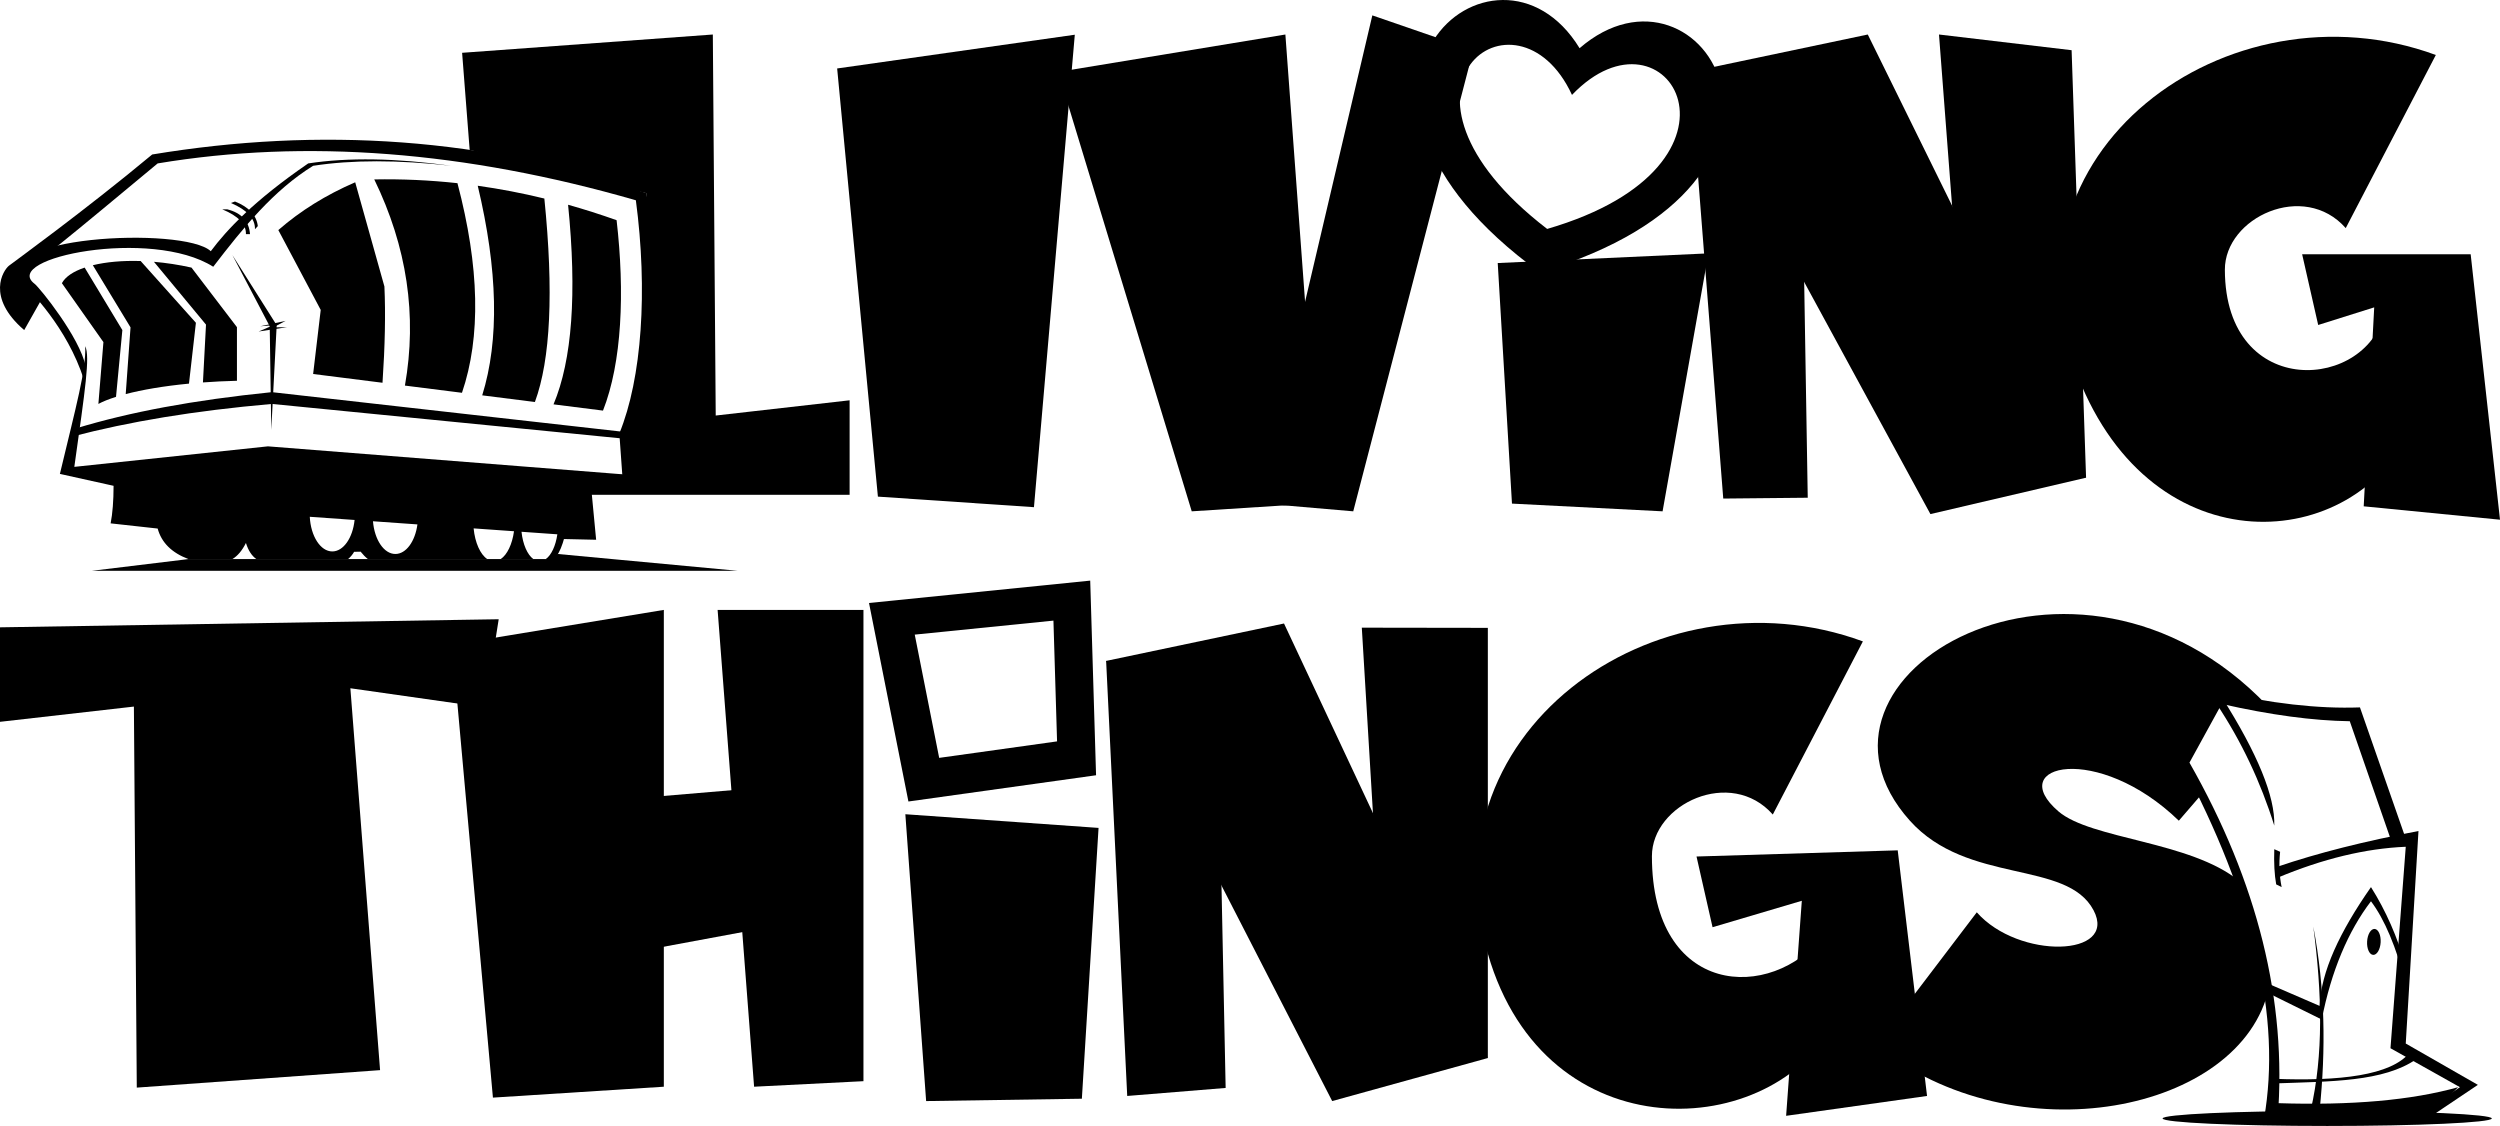
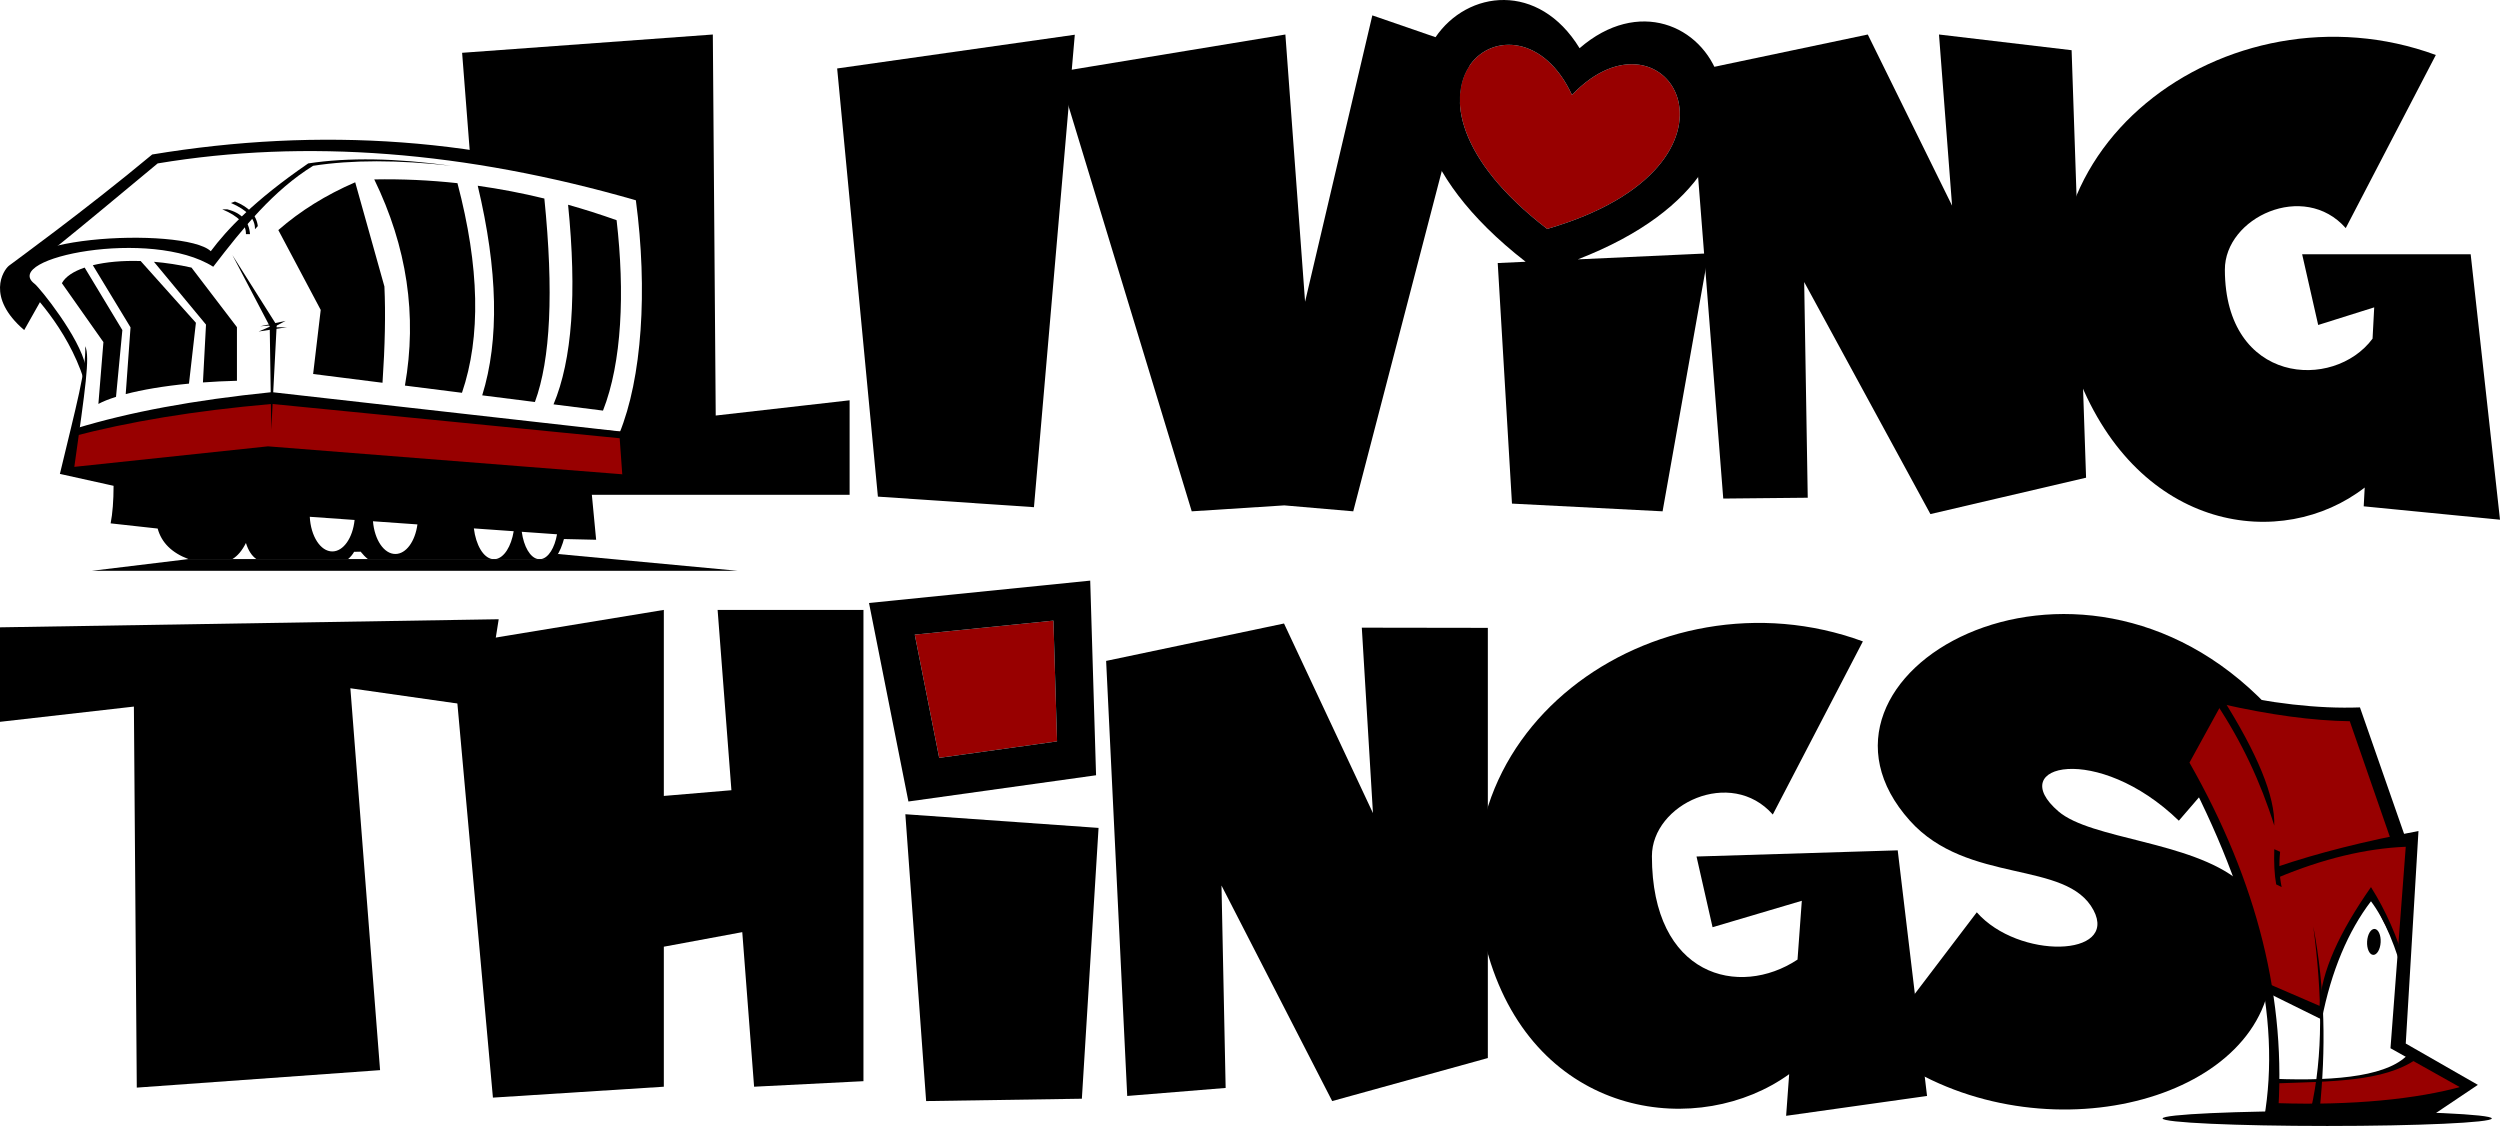
<svg xmlns="http://www.w3.org/2000/svg" style="isolation:isolate" viewBox="0 0 615 276.989" width="615pt" height="276.989pt">
  <defs>
-     <clipPath id="_clipPath_AjCALZNPcQCrrh1BWsZJtptpjEkXam9M">
+     <clipPath id="_clipPath_KqficN4aJJcXzcyS7FeBtOgaatEbT7qw">
      <rect x="0" y="0" width="615" height="276.989" />
    </clipPath>
  </defs>
-   <g clip-path="url(#_clipPath_AjCALZNPcQCrrh1BWsZJtptpjEkXam9M)">
-     <path d=" M 260.302 17.694 L 316.203 8.489 L 324.699 123.762 L 293.166 125.786 L 260.302 17.694 Z " fill="rgb(0,0,0)" />
-     <path d=" M 309.416 123.762 L 332.897 125.786 L 362.415 12.35 L 337.593 3.784 L 309.416 123.762 Z " fill="rgb(0,0,0)" />
-     <path d=" M 566.328 62.553 L 570.274 79.946 L 584.055 75.611 L 581.473 124.555 L 615 127.848 L 607.785 62.553 L 566.328 62.553 Z " fill="rgb(0,0,0)" />
-     <path d=" M 577.054 56.114 L 599.215 13.525 C 548.25 -5.206 489.497 37.445 511.185 92.661 C 529.779 140.001 579.24 136.017 593.171 105.479 L 586.693 76.303 C 583.019 96.079 547.405 98.906 547.317 66.369 C 547.282 53.504 566.761 44.436 577.054 56.114 Z " fill="rgb(0,0,0)" />
-     <path d=" M 415.714 17.694 L 459.473 8.489 L 513.174 117.513 L 474.884 126.464 L 415.714 17.694 Z " fill="rgb(0,0,0)" />
-     <path d=" M 415.714 17.694 L 443.063 22.892 L 444.705 122.441 L 423.919 122.646 L 415.714 17.694 Z " fill="rgb(0,0,0)" />
-     <path d=" M 476.991 8.489 L 509.615 12.35 L 513.174 117.513 L 484.29 104.012 L 476.991 8.489 Z " fill="rgb(0,0,0)" />
+   <g clip-path="url(#_clipPath_KqficN4aJJcXzcyS7FeBtOgaatEbT7qw)">
+     <g>
+       <path d=" M 154.694 106.399 L 66.734 97.895 L 18.284 105.751 L 16.935 116.58 L 155.635 117.398 L 154.694 106.399 Z " fill="rgb(152,0,0)" />
+       <path d=" M 231.037 186.436 L 225.027 156.116 L 259.146 152.671 L 260.038 182.38 L 231.037 186.436 Z " fill="rgb(152,0,0)" />
+       <path d=" M 546.535 172.554 L 579.942 175.652 L 590.312 207.592 L 593.008 207.384 L 591.349 236.627 L 583.053 220.036 C 576.212 230.839 571.992 240.521 570.402 249.071 L 557.336 242.642 C 555.625 227.361 548.984 208.906 537.425 187.267 L 546.535 172.554 Z " fill="rgb(152,0,0)" />
+       <path d=" M 594.356 259.415 L 607.007 267.504 L 601.822 270.615 L 569.676 273.933 L 558.061 273.311 L 558.891 265.637 L 571.128 265.845 C 582.337 265.077 590.076 262.938 594.356 259.415 Z " fill="rgb(152,0,0)" />
+       <path d=" M 386.71 23.349 C 410.132 -1.173 434.98 40.511 380.602 56.318 C 335.571 21.715 373.167 -5.922 386.71 23.349 Z " fill="rgb(152,0,0)" />
+     </g>
+     <path d=" M 558.155 243.045 C 551.446 273.649 495.758 284.816 461.465 257.089 L 486.288 224.43 C 496.582 236.108 521.098 235.426 515.01 223.913 C 508.412 211.436 484.039 217.722 469.833 201.892 C 437.774 166.17 510.615 124.232 557.757 173.595 L 546.535 172.554 L 537.425 187.267 C 538.898 190.025 540.292 192.731 541.605 195.385 L 535.993 201.892 C 516.06 182.586 492.968 188.065 506.363 199.591 C 514.391 206.498 538.849 206.893 550.817 216.707 C 554.3 226.198 556.461 234.834 557.336 242.642 L 558.155 243.045 Z " fill="rgb(0,0,0)" />
+     <path d=" M 442.191 236.059 L 443.247 221.591 L 421.288 228.095 L 417.342 210.702 L 466.838 209.183 L 474.054 269.606 L 439.387 274.491 L 440.134 264.244 C 418.274 280.025 379.27 275.459 366.717 236.921 C 348.383 180.636 407.304 139.055 458.269 157.785 L 436.108 200.375 C 425.815 188.696 406.371 197.764 406.371 210.629 C 406.371 240.222 427.843 245.563 442.191 236.059 Z " fill="rgb(0,0,0)" />
+     <path d=" M 366.009 260.278 L 366.009 260.278 L 327.719 270.864 L 300.487 217.84 L 301.509 267.635 L 277.296 269.606 L 272.108 162.584 L 272.108 162.584 L 272.108 162.584 L 315.867 153.38 L 337.746 200.023 L 335.004 154.406 L 366.009 154.453 L 366.009 260.278 L 366.009 260.278 Z " fill="rgb(0,0,0)" />
+     <path d=" M 231.037 186.436 L 225.027 156.116 L 259.146 152.671 L 260.038 182.38 L 231.037 186.436 L 231.037 186.436 Z  M 223.47 197.169 L 213.777 148.335 L 268.193 142.833 L 269.631 190.713 L 223.47 197.169 L 223.47 197.169 Z  M 270.244 203.665 L 222.716 200.302 L 227.829 270.864 L 266.139 270.285 L 270.244 203.665 Z " fill-rule="evenodd" fill="rgb(0,0,0)" />
+     <path d=" M 182.598 229.308 L 163.303 232.888 L 163.303 267.332 L 121.259 270.014 L 111.212 158.602 L 163.303 150.036 L 163.303 195.8 L 179.927 194.394 L 176.533 150.036 L 212.409 150.036 L 212.409 265.971 L 185.507 267.332 L 182.598 229.308 Z " fill="rgb(0,0,0)" />
+     <path d=" M 119.253 174.022 L 86.191 169.312 L 93.498 263.255 L 33.648 267.552 L 32.938 173.819 L 0 177.568 L 0 154.322 L 122.68 152.332 L 119.253 174.022 Z " fill="rgb(0,0,0)" />
+     <path d=" M 583.649 83.309 L 584.055 75.611 L 570.274 79.946 L 566.328 62.553 L 607.785 62.553 L 615 127.848 L 581.473 124.555 L 581.716 119.935 C 561.418 135.659 526.216 130.93 511.185 92.661 C 489.497 37.445 548.25 -5.206 599.215 13.525 L 577.054 56.114 C 566.761 44.436 547.282 53.504 547.317 66.369 C 547.393 94.536 574.094 96.201 583.649 83.309 Z " fill="rgb(0,0,0)" />
+     <path d=" M 513.174 117.513 L 474.884 126.464 L 443.83 69.379 L 444.705 122.441 L 423.919 122.646 L 415.714 17.694 L 415.714 17.694 L 415.714 17.694 L 459.473 8.489 L 480.208 50.584 L 476.991 8.489 L 509.615 12.35 L 513.174 117.513 Z " fill="rgb(0,0,0)" />
+     <path d=" M 375.304 64.392 L 368.44 64.708 L 371.945 123.887 L 408.995 125.786 L 420.28 62.327 L 388.143 63.803 C 451.376 39.327 417.41 -13.112 388.578 11.858 L 388.578 11.858 C 368.508 -20.955 318.434 20.143 375.304 64.392 Z  M 386.71 23.349 C 410.132 -1.173 434.98 40.511 380.602 56.318 C 335.571 21.715 373.167 -5.922 386.71 23.349 L 386.71 23.349 Z " fill-rule="evenodd" fill="rgb(0,0,0)" />
+     <path d=" M 321.048 74.231 L 316.203 8.489 L 260.302 17.694 L 293.166 125.786 L 315.939 124.324 L 332.897 125.786 L 359.118 25.021 C 359.018 21.567 359.879 18.621 361.378 16.336 L 362.415 12.35 L 337.593 3.784 L 321.048 74.231 Z " fill="rgb(0,0,0)" />
    <path d=" M 264.401 8.542 L 205.939 16.841 L 215.963 122.171 L 254.354 124.769 L 264.401 8.542 Z " fill="rgb(0,0,0)" />
-     <path d=" M 368.44 64.708 L 420.28 62.327 L 408.995 125.786 L 371.945 123.887 L 368.44 64.708 Z " fill="rgb(0,0,0)" />
-     <path d=" M 223.47 197.169 L 213.777 148.335 L 268.193 142.833 L 269.631 190.713 L 223.47 197.169 Z  M 231.037 186.436 L 225.027 156.116 L 259.146 152.671 L 260.038 182.38 L 231.037 186.436 Z " fill-rule="evenodd" fill="rgb(0,0,0)" />
-     <path d=" M 417.342 210.702 L 421.288 228.095 L 443.247 221.591 L 439.387 274.491 L 474.054 269.606 L 466.838 209.183 L 417.342 210.702 Z " fill="rgb(0,0,0)" />
-     <path d=" M 436.108 200.375 L 458.269 157.785 C 407.304 139.055 348.383 180.636 366.717 236.921 C 382.251 284.612 438.294 280.277 452.225 249.74 L 448.715 230.016 C 435.711 246.676 406.371 245.221 406.371 210.629 C 406.371 197.764 425.815 188.696 436.108 200.375 Z " fill="rgb(0,0,0)" />
-     <path d=" M 272.108 162.584 L 315.867 153.38 L 366.009 260.278 L 327.719 270.864 L 272.108 162.584 Z " fill="rgb(0,0,0)" />
-     <path d=" M 272.108 162.584 L 299.457 167.715 L 301.509 267.635 L 277.296 269.606 L 272.108 162.584 Z " fill="rgb(0,0,0)" />
-     <path d=" M 335.004 154.406 L 366.009 154.453 L 366.009 260.278 L 340.684 248.903 L 335.004 154.406 Z " fill="rgb(0,0,0)" />
-     <path d=" M 119.253 174.022 L 86.191 169.312 L 93.498 263.255 L 33.648 267.552 L 32.938 173.819 L 0 177.568 L 0 154.322 L 122.68 152.332 L 119.253 174.022 Z " fill="rgb(0,0,0)" />
-     <path d=" M 111.212 158.602 L 163.303 150.036 L 163.303 267.332 L 121.259 270.014 L 111.212 158.602 Z " fill="rgb(0,0,0)" />
-     <path d=" M 152.115 196.746 L 194.159 193.19 L 194.159 227.162 L 152.115 234.965 L 152.115 196.746 Z " fill="rgb(0,0,0)" />
-     <path d=" M 270.244 203.665 L 222.716 200.302 L 227.829 270.864 L 266.139 270.285 L 270.244 203.665 Z " fill="rgb(0,0,0)" />
-     <path d=" M 176.533 150.036 L 212.409 150.036 L 212.409 265.971 L 185.507 267.332 L 176.533 150.036 Z " fill="rgb(0,0,0)" />
-     <path d=" M 5.952 81.203 L 10.382 73.347 L 8.49 71.349 L 5.171 77.053 C 0.825 72.733 1.649 67.658 5.1 66.914 C 7.285 66.443 17.7 57.72 38.785 40.201 C 75.205 34.132 114.421 37.157 156.423 49.269 C 159.368 71.482 157.922 93.036 152.356 106.631 L 153.082 116.782 L 157.197 119.238 L 155.544 107.045 C 161.903 91.889 163.526 68.892 158.967 47.514 C 119.64 33.737 78.546 31.194 37.44 38.004 C 20.809 51.851 2.856 64.835 2.195 65.37 C 0.804 66.494 -3.513 73.065 5.952 81.203 Z " fill="rgb(0,0,0)" />
-     <path d=" M 115.537 36.867 L 113.68 12.989 L 175.357 8.489 L 176.067 102.222 L 209.005 98.473 L 209.005 121.719 L 119.281 121.719 L 121.259 116.809 L 154 116.809 L 156.423 118 L 154.795 107.045 C 158.778 92.731 161.17 69.755 158.967 47.514 C 144.652 44.095 130.158 40.585 115.537 36.867 Z " fill="rgb(0,0,0)" />
-     <path d=" M 75.819 40.201 C 62.425 49.392 55.73 56.596 51.852 61.799 C 45.33 55.596 -4.799 58.011 5.742 69.8 C 7.236 71.47 16.469 80.359 20.663 93.447 L 21.067 90.112 C 19.649 83.026 9.78 70.783 8.49 69.8 C 0.154 63.447 37.237 55.958 52.456 65.621 C 59.843 55.993 67.251 46.838 77.031 40.785 C 86.561 39.309 97.894 39.311 111.023 40.785 C 97.409 38.892 85.677 38.699 75.819 40.201 Z " fill="rgb(0,0,0)" />
-     <path d=" M 18.776 105.357 C 31.792 101.399 47.46 98.438 66.879 96.468 L 154.502 106.358 L 154.502 108.011 L 66.879 99.368 C 47.704 101.052 31.708 103.729 17.781 107.389 L 18.776 105.357 Z " fill="rgb(0,0,0)" />
-     <path d=" M 30.926 96.943 C 34.931 95.898 40.181 94.978 46.489 94.37 L 46.489 94.37 L 48.193 79.403 L 34.603 64.214 C 30.121 64.072 26.083 64.448 22.838 65.244 L 32.11 80.534 L 30.926 96.943 Z  M 28.539 97.626 C 26.738 98.192 25.284 98.782 24.203 99.368 L 25.441 84.162 L 15.226 69.666 C 16.079 68.074 18.049 66.765 20.823 65.826 L 30.1 81.203 L 28.539 97.626 Z  M 49.923 94.079 C 52.556 93.885 55.348 93.744 58.288 93.669 L 58.288 80.481 L 47.105 65.827 C 43.941 65.119 40.834 64.653 37.871 64.404 L 50.676 79.854 L 49.923 94.079 L 49.923 94.079 Z " fill-rule="evenodd" fill="rgb(0,0,0)" />
-     <path d=" M 133.911 48.84 C 128.453 47.509 122.991 46.461 117.523 45.694 L 117.523 45.694 C 122.48 66.465 122.851 83.655 118.625 97.255 L 131.587 98.892 C 135.447 88.398 136.224 71.716 133.911 48.84 Z  M 139.748 50.369 C 143.729 51.487 147.708 52.754 151.684 54.171 C 153.729 71.923 152.997 89.178 148.337 101.008 L 136.167 99.471 C 140.753 88.572 141.943 72.201 139.748 50.369 Z  M 112.534 45.062 C 105.72 44.319 98.898 44.009 92.069 44.136 L 92.069 44.136 C 100.133 60.714 102.65 77.624 99.611 94.854 L 113.645 96.626 C 118.331 82.865 117.966 65.681 112.534 45.062 L 112.534 45.062 Z  M 87.379 44.842 C 80.202 47.94 73.9 51.856 68.468 56.596 L 78.896 76.239 L 77.031 92.002 L 94.097 94.158 C 94.712 85.046 94.87 77.155 94.566 70.478 L 87.379 44.842 L 87.379 44.842 L 87.379 44.842 Z " fill-rule="evenodd" fill="rgb(0,0,0)" />
-     <path d=" M 57.157 62.732 L 68.064 80 L 66.734 105.751 L 66.352 80.26 L 57.157 62.732 Z " fill="rgb(0,0,0)" />
-     <path d=" M 4.926 65.22 L 1.882 68.019 L 1.145 70.965 L 3.895 78.036 L 5.467 78.93 L 9.183 72.094 L 4.926 65.22 Z " fill="rgb(0,0,0)" />
-     <path d=" M 46.362 137.533 L 22.532 140.424 L 181.533 140.424 L 137.177 136.278 L 134.405 137.533 L 46.362 137.533 Z " fill="rgb(0,0,0)" />
-     <path d=" M 60.5 57.596 C 60.575 55.168 58.634 53.138 54.681 51.499 L 55.927 51.499 C 59.415 52.39 61.27 54.425 61.499 57.596 L 60.5 57.596 Z " fill="rgb(0,0,0)" />
-     <path d=" M 62.719 56.388 C 62.796 53.817 60.824 51.667 56.811 49.932 L 57.813 49.572 Q 62.938 51.622 63.426 55.619 L 62.719 56.388 Z " fill="rgb(0,0,0)" />
-     <path d=" M 63.995 80.267 L 70.268 78.93 L 67.232 80.534 L 70.634 80.481 L 63.628 81.551 L 67.232 80 L 63.995 80.267 Z " fill="rgb(0,0,0)" />
-     <path d=" M 116.512 129.983 C 116.852 133.514 118.153 136.388 119.866 137.533 L 119.866 137.533 L 90.508 137.533 Q 89.597 136.825 88.718 135.714 L 87.114 135.747 Q 86.532 136.757 85.627 137.533 L 85.627 137.533 L 63.067 137.533 L 63.067 137.533 Q 61.35 136.32 60.5 133.568 Q 59.093 136.386 57.163 137.533 L 46.362 137.533 C 42.257 135.99 39.729 133.484 38.785 130.023 L 27.216 128.747 C 27.697 126.279 27.936 123.197 27.939 119.509 L 14.734 116.58 C 18.787 99.615 21.191 91.054 20.969 85.158 C 22.19 87.742 20.965 95.72 18.284 114.848 L 65.912 109.801 L 154.795 116.809 L 157.188 119.238 L 145.505 120.767 L 146.65 132.783 L 138.729 132.602 Q 138.591 133.108 138.442 133.568 L 138.442 133.568 L 138.442 133.568 C 137.828 135.475 137.084 136.797 136.211 137.533 L 134.269 137.533 L 134.269 137.533 C 135.635 136.545 136.7 134.274 137.106 131.44 L 128.291 130.816 C 128.622 133.938 129.741 136.474 131.206 137.533 L 123.172 137.533 C 124.769 136.465 126.009 133.892 126.444 130.686 L 116.512 129.983 Z  M 87.228 127.91 L 87.228 127.91 C 86.781 132.304 84.495 135.654 81.746 135.654 C 78.837 135.654 76.447 131.901 76.206 127.13 L 87.228 127.91 Z  M 102.687 129.004 L 102.687 129.004 C 102.13 133.165 99.911 136.278 97.261 136.278 C 94.449 136.278 92.122 132.773 91.751 128.23 L 102.687 129.004 Z " fill-rule="evenodd" fill="rgb(0,0,0)" />
-     <ellipse vector-effect="non-scaling-stroke" cx="572.49" cy="275.141" rx="40.493" ry="1.848" fill="rgb(0,0,0)" />
-     <path d=" M 558.155 243.045 C 551.446 273.649 495.758 284.816 461.465 257.089 L 486.288 224.43 C 496.582 236.108 521.098 235.426 515.01 223.913 C 508.412 211.436 484.039 217.722 469.833 201.892 C 437.774 166.17 510.615 124.232 557.757 173.595 L 546.535 172.554 L 537.425 187.267 C 538.898 190.025 540.292 192.731 541.605 195.385 L 535.993 201.892 C 516.06 182.586 492.968 188.065 506.363 199.591 C 514.391 206.498 538.849 206.893 550.817 216.707 C 554.3 226.198 556.461 234.834 557.336 242.642 L 558.155 243.045 Z " fill-rule="evenodd" fill="rgb(0,0,0)" />
-     <path d=" M 556.968 275.141 C 561.255 250.38 554.461 221.205 536.598 187.607 L 545.283 170.001 C 558.513 173.055 570.261 174.402 580.548 174.02 L 591.815 206.308 L 588.059 206.308 L 578.044 177.424 C 568.995 177.297 558.485 175.885 546.535 173.168 L 538.606 187.607 C 555.4 217.1 562.63 246.282 560.307 275.141 L 556.968 275.141 Z " fill="rgb(0,0,0)" />
-     <path d=" M 560.911 209.54 L 559.472 208.902 C 559.359 212.264 559.512 215.153 559.941 217.558 L 561.283 218.228 C 560.712 215.408 560.585 212.516 560.911 209.54 Z " fill="rgb(0,0,0)" />
-     <path d=" M 560.307 213.194 C 570.13 209.852 581.673 206.934 594.945 204.43 L 591.815 256.71 L 609.552 266.876 L 597.241 275.141 L 593.902 275.141 L 605.145 267.448 L 588.059 257.866 L 591.815 208.304 C 581.912 208.722 571.405 211.26 560.307 215.907 L 560.307 213.194 Z " fill="rgb(0,0,0)" />
-     <path d=" M 600.853 271.375 L 597.566 275.141 L 595.602 275.141 L 556.968 275.141 L 560.307 271.375 C 578.465 271.971 593.259 270.665 604.7 267.448 L 600.853 271.375 Z " fill="rgb(0,0,0)" />
-     <path d=" M 559.472 203.1 C 559.697 195.971 555.381 185.425 546.535 171.451 L 545.283 173.168 C 551.382 182.344 556.108 192.325 559.472 203.1 Z " fill="rgb(0,0,0)" />
-     <path d=" M 569.071 227.931 C 572.005 243.231 572.167 258.293 570.628 273.107 L 568.436 273.107 C 571.581 259.508 571.239 244.453 569.071 227.931 Z " fill="rgb(0,0,0)" />
-     <path d=" M 591.815 237.673 C 589.762 230.484 586.906 224.006 583.26 218.228 C 575.555 229.268 570.987 239.012 570.628 247.452 L 558.012 242 L 558.012 244.311 L 571.158 250.807 C 573.481 238.862 577.691 228.986 583.26 221.714 C 586.609 226.161 589.457 232.927 591.815 242 L 591.815 237.673 Z " fill="rgb(0,0,0)" />
-     <path d=" M 594.474 260.518 L 592.785 258.923 C 588.236 264.565 575.508 266.019 559.472 265.386 L 559.472 266.524 C 573.329 266.021 586.348 266.181 594.474 260.518 Z " fill="rgb(0,0,0)" />
-     <path d=" M 585.641 231.803 C 585.739 230.042 585.072 228.57 584.152 228.519 C 583.232 228.468 582.405 229.856 582.307 231.617 C 582.209 233.379 582.876 234.85 583.796 234.901 C 584.716 234.953 585.543 233.564 585.641 231.803 Z " fill="rgb(0,0,0)" />
-     <path d=" M 388.578 11.858 C 418.739 -14.263 454.517 44.325 378.772 66.998 C 316.46 21.783 368.115 -21.598 388.578 11.858 Z  M 386.71 23.349 C 410.132 -1.173 434.98 40.511 380.602 56.318 C 335.571 21.715 373.167 -5.922 386.71 23.349 Z " fill-rule="evenodd" fill="rgb(0,0,0)" />
+     <path d=" M 121.786 117.198 L 122.138 121.719 L 209.005 121.719 L 209.005 98.473 L 176.067 102.222 L 175.357 8.489 L 113.68 12.989 L 115.614 37.854 Q 125.78 39.261 158.07 48.95 C 160.581 69.522 159.357 88.671 154.372 106.368 L 154.694 106.399 L 155.635 117.398 L 121.786 117.198 Z " fill="rgb(0,0,0)" />
+     <g>
+       <path d=" M 116.568 129.987 C 117.076 134.073 118.884 137.175 121.091 137.533 L 121.091 137.533 L 90.508 137.533 Q 89.597 136.825 88.718 135.714 L 87.114 135.747 Q 86.532 136.757 85.627 137.533 L 85.627 137.533 L 63.067 137.533 L 63.067 137.533 Q 61.35 136.32 60.5 133.568 Q 59.093 136.386 57.163 137.533 L 46.362 137.533 C 42.257 135.99 39.729 133.484 38.785 130.023 L 27.216 128.747 C 27.697 126.279 27.936 123.197 27.939 119.509 L 14.734 116.58 C 18.787 99.615 21.191 91.054 20.969 85.158 C 22.19 87.742 20.965 95.72 18.284 114.848 L 65.912 109.801 L 154.795 116.809 L 157.188 119.238 L 145.505 120.767 L 146.65 132.783 L 138.729 132.602 Q 138.591 133.108 138.442 133.568 L 138.442 133.568 L 138.442 133.568 C 137.828 135.475 137.084 136.797 136.211 137.533 L 133.135 137.533 L 133.135 137.533 C 134.941 137.217 136.447 134.765 137.028 131.435 L 128.352 130.821 C 128.847 134.46 130.425 137.198 132.34 137.533 L 121.947 137.533 C 124.027 137.196 125.753 134.42 126.37 130.68 L 116.568 129.987 Z  M 87.228 127.91 L 87.228 127.91 C 86.781 132.304 84.495 135.654 81.746 135.654 C 78.837 135.654 76.447 131.901 76.206 127.13 L 87.228 127.91 Z  M 102.687 129.004 L 102.687 129.004 C 102.13 133.165 99.911 136.278 97.261 136.278 C 94.449 136.278 92.122 132.773 91.751 128.23 L 102.687 129.004 Z " fill-rule="evenodd" fill="rgb(0,0,0)" />
+       <path d=" M 5.952 81.203 L 10.382 73.347 L 8.49 71.349 L 5.171 77.053 C 0.825 72.733 1.649 67.658 5.1 66.914 C 7.285 66.443 17.7 57.72 38.785 40.201 C 75.205 34.132 114.421 37.157 156.423 49.269 C 159.368 71.482 157.922 93.036 152.356 106.631 L 153.082 116.782 L 157.197 119.238 L 155.544 107.045 C 161.903 91.889 163.526 68.892 158.967 47.514 C 119.64 33.737 78.546 31.194 37.44 38.004 C 20.809 51.851 2.856 64.835 2.195 65.37 C 0.804 66.494 -3.513 73.065 5.952 81.203 Z " fill="rgb(0,0,0)" />
+       <path d=" M 75.819 40.201 C 62.425 49.392 55.73 56.596 51.852 61.799 C 45.33 55.596 -4.799 58.011 5.742 69.8 C 7.236 71.47 16.469 80.359 20.663 93.447 L 21.067 90.112 C 19.649 83.026 9.78 70.783 8.49 69.8 C 0.154 63.447 37.237 55.958 52.456 65.621 C 59.843 55.993 67.251 46.838 77.031 40.785 C 86.561 39.309 97.894 39.311 111.023 40.785 C 97.409 38.892 85.677 38.699 75.819 40.201 Z " fill="rgb(0,0,0)" />
+       <path d=" M 18.776 105.357 C 31.792 101.399 47.46 98.438 66.879 96.468 L 154.502 106.358 L 154.502 108.011 L 66.879 99.368 C 47.704 101.052 31.708 103.729 17.781 107.389 L 18.776 105.357 Z " fill="rgb(0,0,0)" />
+       <path d=" M 30.926 96.943 C 34.931 95.898 40.181 94.978 46.489 94.37 L 46.489 94.37 L 48.193 79.403 L 34.603 64.214 C 30.121 64.072 26.083 64.448 22.838 65.244 L 32.11 80.534 L 30.926 96.943 Z  M 28.539 97.626 C 26.738 98.192 25.284 98.782 24.203 99.368 L 25.441 84.162 L 15.226 69.666 C 16.079 68.074 18.049 66.765 20.823 65.826 L 30.1 81.203 L 28.539 97.626 Z  M 49.923 94.079 C 52.556 93.885 55.348 93.744 58.288 93.669 L 58.288 80.481 L 47.105 65.827 C 43.941 65.119 40.834 64.653 37.871 64.404 L 50.676 79.854 L 49.923 94.079 L 49.923 94.079 Z " fill-rule="evenodd" fill="rgb(0,0,0)" />
+       <path d=" M 133.911 48.84 C 128.453 47.509 122.991 46.461 117.523 45.694 L 117.523 45.694 C 122.48 66.465 122.851 83.655 118.625 97.255 L 131.587 98.892 C 135.447 88.398 136.224 71.716 133.911 48.84 Z  M 139.748 50.369 C 143.729 51.487 147.708 52.754 151.684 54.171 C 153.729 71.923 152.997 89.178 148.337 101.008 L 136.167 99.471 C 140.753 88.572 141.943 72.201 139.748 50.369 Z  M 112.534 45.062 C 105.72 44.319 98.898 44.009 92.069 44.136 L 92.069 44.136 C 100.133 60.714 102.65 77.624 99.611 94.854 L 113.645 96.626 C 118.331 82.865 117.966 65.681 112.534 45.062 L 112.534 45.062 Z  M 87.379 44.842 C 80.202 47.94 73.9 51.856 68.468 56.596 L 78.896 76.239 L 77.031 92.002 L 94.097 94.158 C 94.712 85.046 94.87 77.155 94.566 70.478 L 87.379 44.842 L 87.379 44.842 L 87.379 44.842 Z " fill-rule="evenodd" fill="rgb(0,0,0)" />
+       <path d=" M 57.157 62.732 L 68.064 80 L 66.734 105.751 L 66.352 80.26 L 57.157 62.732 Z " fill="rgb(0,0,0)" />
+       <path d=" M 4.926 65.22 L 1.882 68.019 L 1.145 70.965 L 3.895 78.036 L 5.467 78.93 L 9.183 72.094 L 4.926 65.22 Z " fill="rgb(0,0,0)" />
+       <path d=" M 46.362 137.533 L 22.532 140.424 L 181.533 140.424 L 137.177 136.278 L 134.405 137.533 L 46.362 137.533 Z " fill="rgb(0,0,0)" />
+       <path d=" M 60.5 57.596 C 60.575 55.168 58.634 53.138 54.681 51.499 L 55.927 51.499 C 59.415 52.39 61.27 54.425 61.499 57.596 L 60.5 57.596 Z " fill="rgb(0,0,0)" />
+       <path d=" M 62.719 56.388 C 62.796 53.817 60.824 51.667 56.811 49.932 L 57.813 49.572 Q 62.938 51.622 63.426 55.619 L 62.719 56.388 Z " fill="rgb(0,0,0)" />
+       <path d=" M 63.995 80.267 L 70.268 78.93 L 67.232 80.534 L 70.634 80.481 L 63.628 81.551 L 67.232 80 L 63.995 80.267 Z " fill="rgb(0,0,0)" />
+     </g>
+     <g>
+       <ellipse vector-effect="non-scaling-stroke" cx="572.49" cy="275.141" rx="40.493" ry="1.848" fill="rgb(0,0,0)" />
+       <path d=" M 556.968 275.141 C 561.255 250.38 554.461 221.205 536.598 187.607 L 545.283 170.001 C 558.513 173.055 570.261 174.402 580.548 174.02 L 591.815 206.308 L 588.059 206.308 L 578.044 177.424 C 568.995 177.297 558.485 175.885 546.535 173.168 L 538.606 187.607 C 555.4 217.1 562.63 246.282 560.307 275.141 L 556.968 275.141 Z " fill="rgb(0,0,0)" />
+       <path d=" M 560.911 209.54 L 559.472 208.902 C 559.359 212.264 559.512 215.153 559.941 217.558 L 561.283 218.228 C 560.712 215.408 560.585 212.516 560.911 209.54 Z " fill="rgb(0,0,0)" />
+       <path d=" M 560.307 213.194 C 570.13 209.852 581.673 206.934 594.945 204.43 L 591.815 256.71 L 609.552 266.876 L 597.241 275.141 L 593.902 275.141 L 605.145 267.448 L 588.059 257.866 L 591.815 208.304 C 581.912 208.722 571.405 211.26 560.307 215.907 L 560.307 213.194 Z " fill="rgb(0,0,0)" />
+       <path d=" M 600.853 271.375 L 597.566 275.141 L 595.602 275.141 L 556.968 275.141 L 560.307 271.375 C 578.465 271.971 594.485 270.422 605.926 267.205 L 600.853 271.375 Z " fill="rgb(0,0,0)" />
+       <path d=" M 559.472 203.1 C 559.697 195.971 555.381 185.425 546.535 171.451 L 545.283 173.168 C 551.382 182.344 556.108 192.325 559.472 203.1 Z " fill="rgb(0,0,0)" />
+       <path d=" M 569.071 227.931 C 572.005 243.231 572.167 258.293 570.628 273.107 L 568.436 273.107 C 571.581 259.508 571.239 244.453 569.071 227.931 Z " fill="rgb(0,0,0)" />
+       <path d=" M 591.815 237.673 C 589.762 230.484 586.906 224.006 583.26 218.228 C 575.555 229.268 570.987 239.012 570.628 247.452 L 558.012 242 L 558.012 244.311 L 571.158 250.807 C 573.481 238.862 577.691 228.986 583.26 221.714 C 586.609 226.161 589.457 232.927 591.815 242 L 591.815 237.673 Z " fill="rgb(0,0,0)" />
+       <path d=" M 594.474 260.518 L 592.785 258.923 C 588.236 264.565 575.508 266.019 559.472 265.386 L 559.472 266.524 C 573.329 266.021 586.348 266.181 594.474 260.518 Z " fill="rgb(0,0,0)" />
+       <path d=" M 585.641 231.803 C 585.739 230.042 585.072 228.57 584.152 228.519 C 583.232 228.468 582.405 229.856 582.307 231.617 C 582.209 233.379 582.876 234.85 583.796 234.901 C 584.716 234.953 585.543 233.564 585.641 231.803 Z " fill="rgb(0,0,0)" />
+     </g>
  </g>
</svg>
